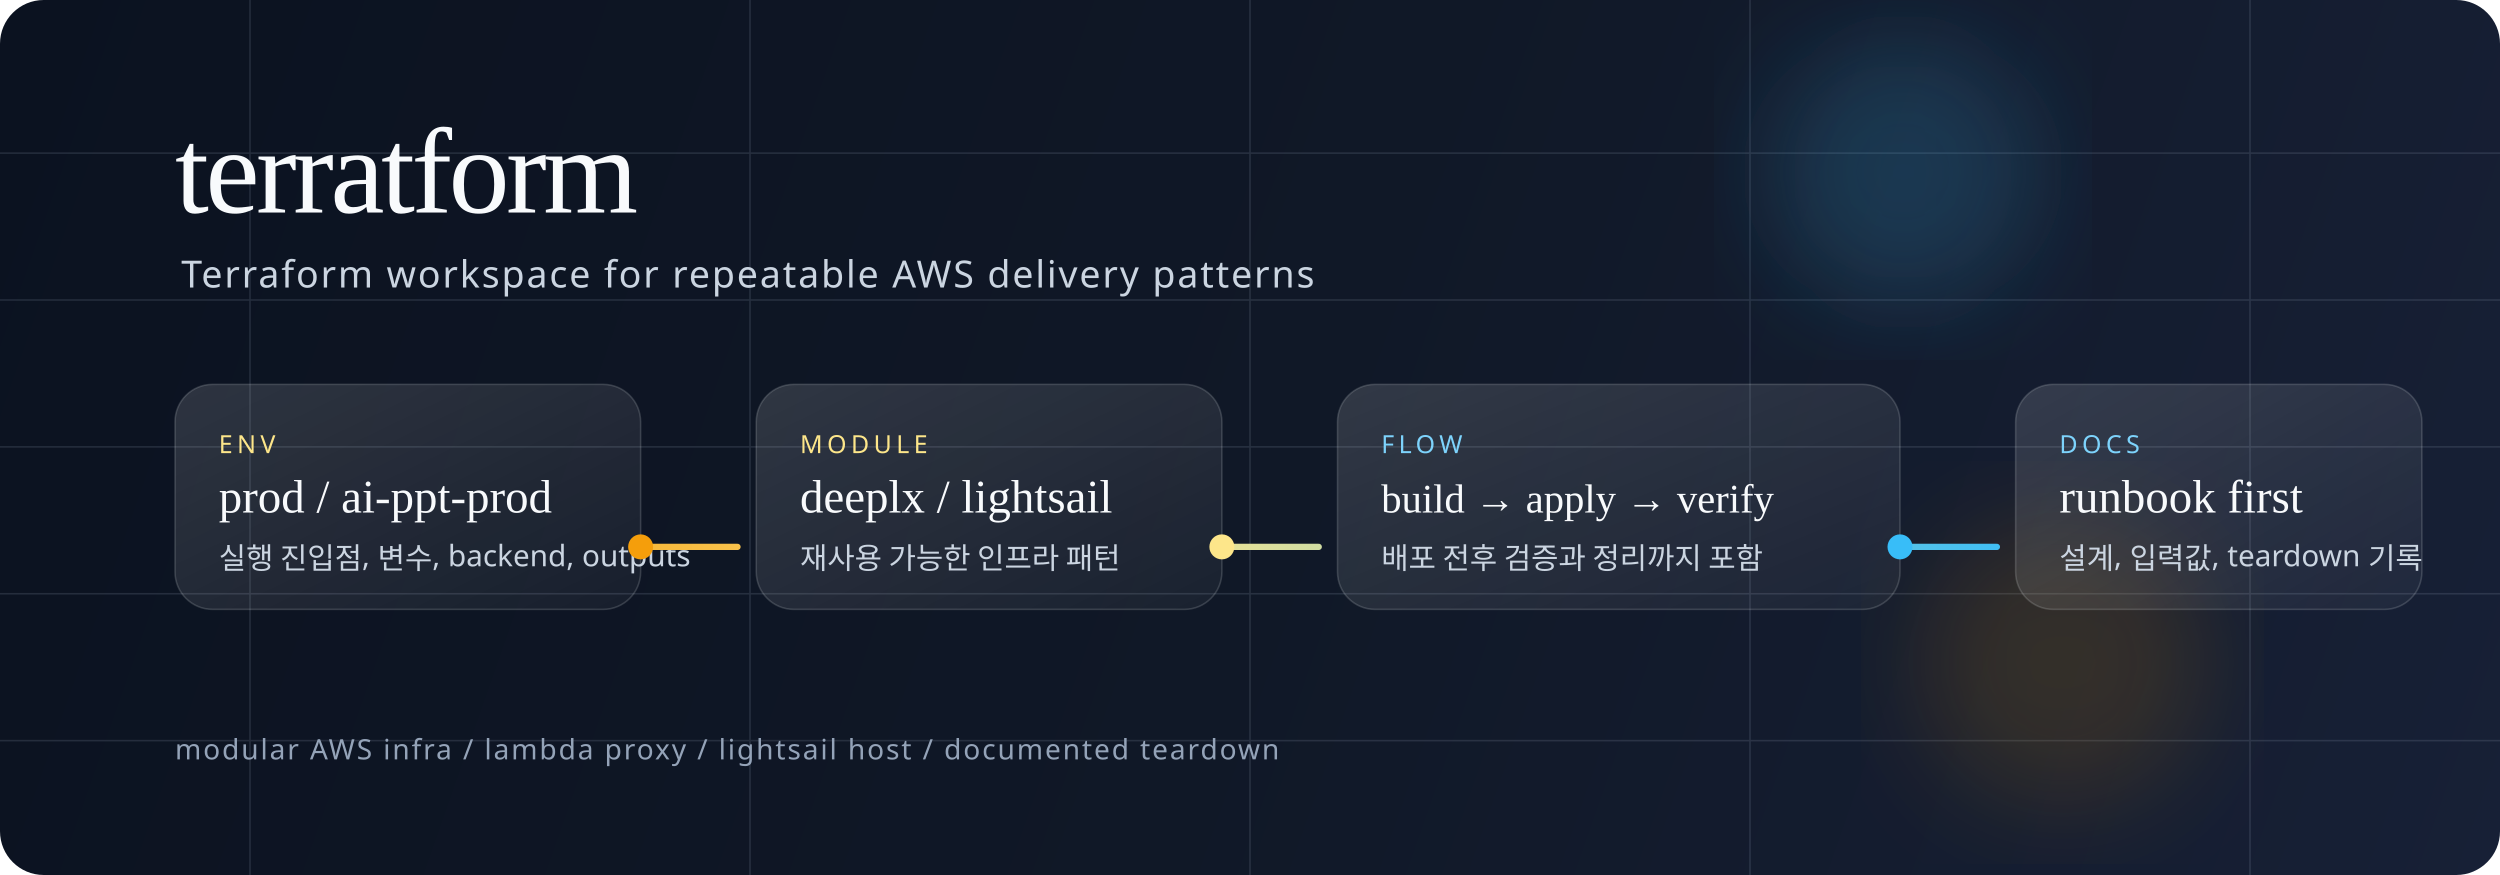
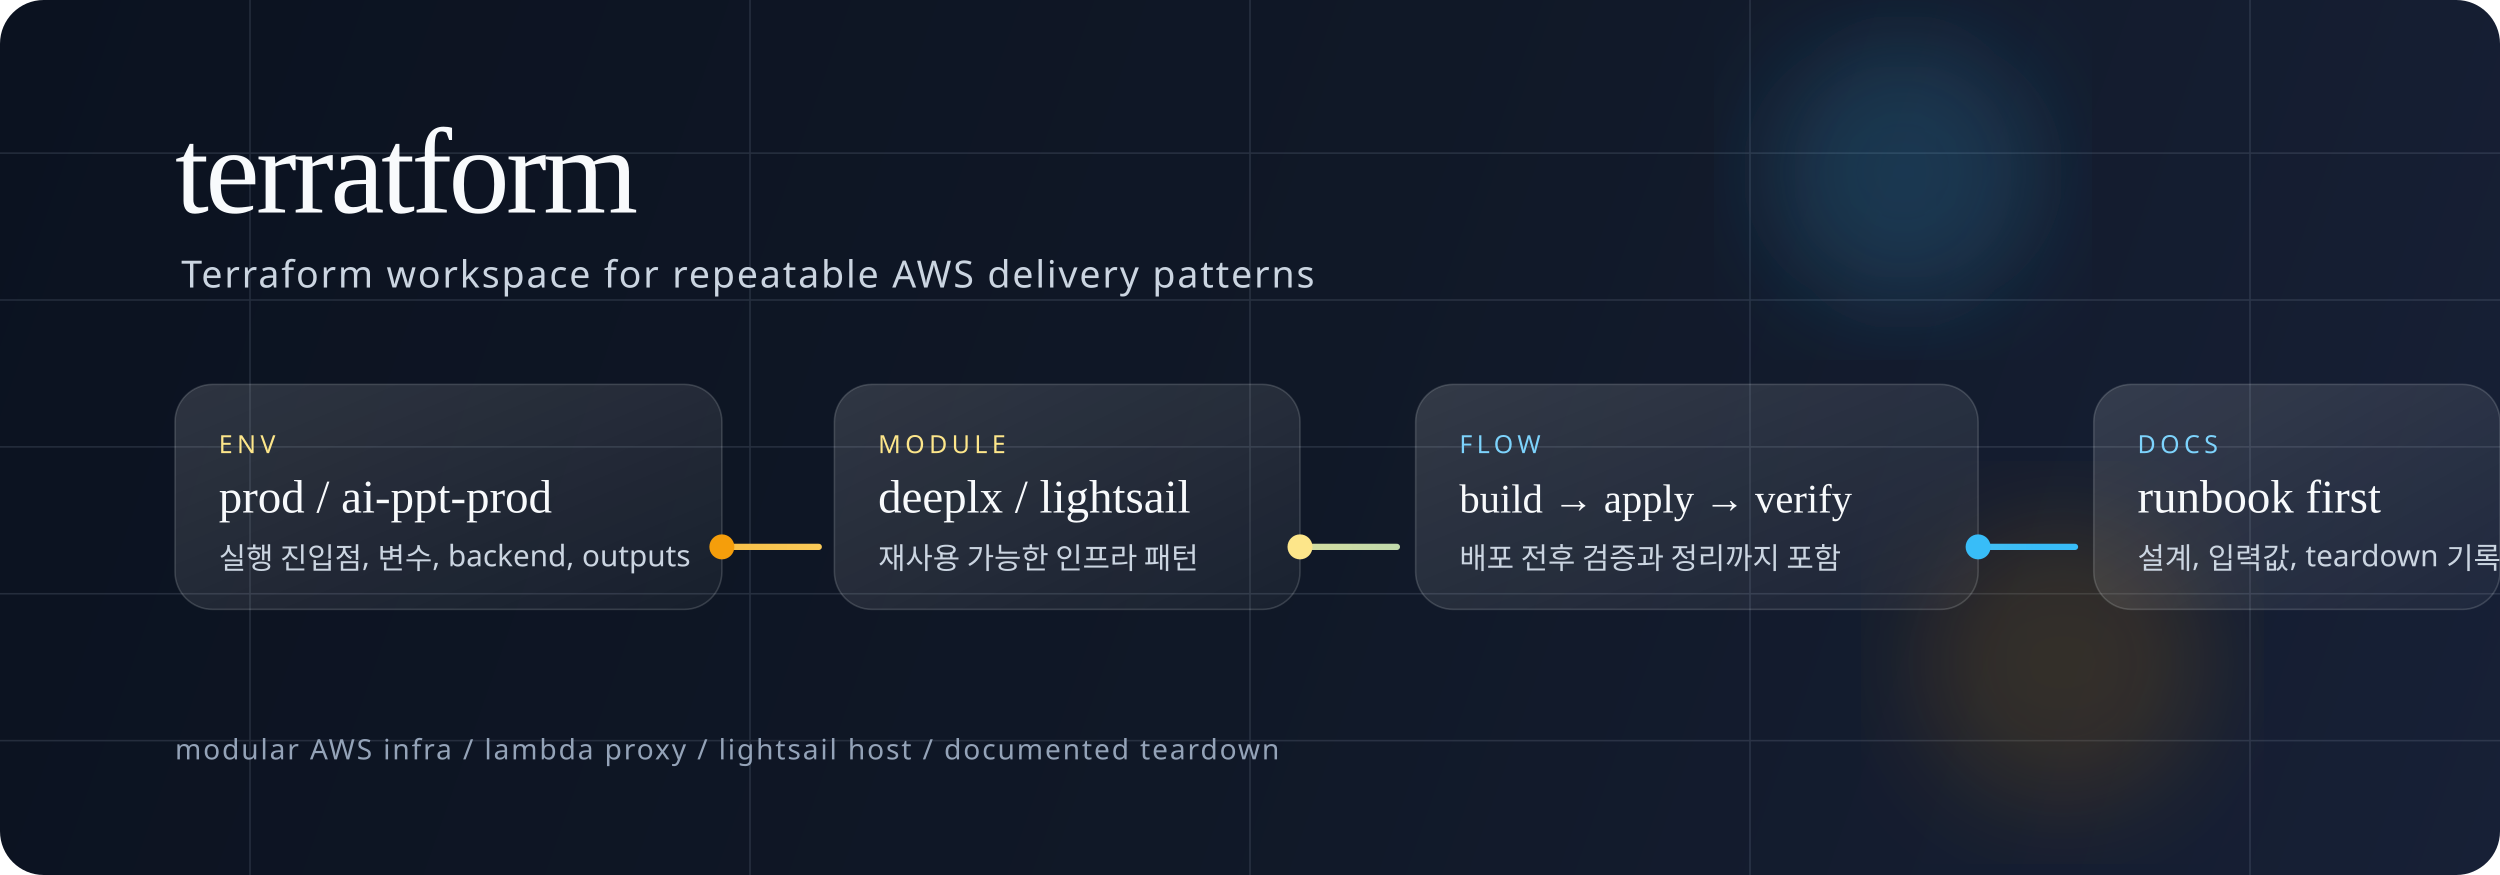
<svg xmlns="http://www.w3.org/2000/svg" width="1600" height="560" viewBox="0 0 1600 560" fill="none">
  <defs>
    <linearGradient id="bg" x1="0" y1="0" x2="1600" y2="560" gradientUnits="userSpaceOnUse">
      <stop offset="0" stop-color="#0B1220" />
      <stop offset="0.52" stop-color="#101827" />
      <stop offset="1" stop-color="#172036" />
    </linearGradient>
    <linearGradient id="line" x1="232" y1="212" x2="1304" y2="212" gradientUnits="userSpaceOnUse">
      <stop stop-color="#F59E0B" />
      <stop offset="0.45" stop-color="#FDE68A" />
      <stop offset="1" stop-color="#38BDF8" />
    </linearGradient>
    <linearGradient id="card" x1="0" y1="0" x2="1" y2="1">
      <stop stop-color="#FFFFFF" stop-opacity="0.14" />
      <stop offset="1" stop-color="#FFFFFF" stop-opacity="0.04" />
    </linearGradient>
    <filter id="blur" x="-20%" y="-20%" width="140%" height="140%">
      <feGaussianBlur stdDeviation="34" />
    </filter>
  </defs>
  <rect width="1600" height="560" rx="28" fill="url(#bg)" />
  <g opacity="0.18">
    <path d="M0 98H1600" stroke="#94A3B8" stroke-width="1" />
    <path d="M0 192H1600" stroke="#94A3B8" stroke-width="1" />
    <path d="M0 286H1600" stroke="#94A3B8" stroke-width="1" />
    <path d="M0 380H1600" stroke="#94A3B8" stroke-width="1" />
    <path d="M0 474H1600" stroke="#94A3B8" stroke-width="1" />
    <path d="M160 0V560" stroke="#94A3B8" stroke-width="1" />
    <path d="M480 0V560" stroke="#94A3B8" stroke-width="1" />
    <path d="M800 0V560" stroke="#94A3B8" stroke-width="1" />
    <path d="M1120 0V560" stroke="#94A3B8" stroke-width="1" />
    <path d="M1440 0V560" stroke="#94A3B8" stroke-width="1" />
  </g>
  <circle cx="1218" cy="110" r="86" fill="#38BDF8" fill-opacity="0.18" filter="url(#blur)" />
  <circle cx="1320" cy="424" r="92" fill="#F59E0B" fill-opacity="0.14" filter="url(#blur)" />
  <text x="112" y="136" fill="#F8FAFC" font-family="Georgia, 'Times New Roman', serif" font-size="78" letter-spacing="-2.2">terratform</text>
  <text x="116" y="184" fill="#CBD5E1" font-family="'Trebuchet MS', 'Segoe UI', sans-serif" font-size="24" letter-spacing="1.2">Terraform workspace for repeatable AWS delivery patterns</text>
  <g transform="translate(112 246)">
-     <rect width="298" height="144" rx="24" fill="url(#card)" stroke="#F8FAFC" stroke-opacity="0.16" />
+     <rect width="350" height="144" rx="24" fill="url(#card)" stroke="#F8FAFC" stroke-opacity="0.16" />
    <text x="28" y="44" fill="#FDE68A" font-family="'Trebuchet MS', 'Segoe UI', sans-serif" font-size="16" letter-spacing="2.8">ENV</text>
    <text x="28" y="82" fill="#F8FAFC" font-family="Georgia, 'Times New Roman', serif" font-size="30">prod / ai-ppt-prod</text>
    <text x="28" y="118" fill="#CBD5E1" font-family="'Trebuchet MS', 'Segoe UI', sans-serif" font-size="19">실행 진입점, 변수, backend, outputs</text>
  </g>
-   <g transform="translate(484 246)">
+   <g transform="translate(534 246)">
    <rect width="298" height="144" rx="24" fill="url(#card)" stroke="#F8FAFC" stroke-opacity="0.16" />
    <text x="28" y="44" fill="#FDE68A" font-family="'Trebuchet MS', 'Segoe UI', sans-serif" font-size="16" letter-spacing="2.8">MODULE</text>
    <text x="28" y="82" fill="#F8FAFC" font-family="Georgia, 'Times New Roman', serif" font-size="30">deeplx / lightsail</text>
    <text x="28" y="118" fill="#CBD5E1" font-family="'Trebuchet MS', 'Segoe UI', sans-serif" font-size="19">재사용 가능한 인프라 패턴</text>
  </g>
-   <g transform="translate(856 246)">
+   <g transform="translate(906 246)">
    <rect width="360" height="144" rx="24" fill="url(#card)" stroke="#F8FAFC" stroke-opacity="0.16" />
    <text x="28" y="44" fill="#7DD3FC" font-family="'Trebuchet MS', 'Segoe UI', sans-serif" font-size="16" letter-spacing="2.8">FLOW</text>
    <text x="28" y="82" fill="#F8FAFC" font-family="Georgia, 'Times New Roman', serif" font-size="26">build → apply → verify</text>
    <text x="28" y="118" fill="#CBD5E1" font-family="'Trebuchet MS', 'Segoe UI', sans-serif" font-size="19">배포 전후 검증과 정리까지 포함</text>
  </g>
-   <g transform="translate(1290 246)">
+   <g transform="translate(1340 246)">
    <rect width="260" height="144" rx="24" fill="url(#card)" stroke="#F8FAFC" stroke-opacity="0.16" />
    <text x="28" y="44" fill="#7DD3FC" font-family="'Trebuchet MS', 'Segoe UI', sans-serif" font-size="16" letter-spacing="2.8">DOCS</text>
    <text x="28" y="82" fill="#F8FAFC" font-family="Georgia, 'Times New Roman', serif" font-size="30">runbook first</text>
    <text x="28" y="118" fill="#CBD5E1" font-family="'Trebuchet MS', 'Segoe UI', sans-serif" font-size="19">설계, 입력값, teardown 기록</text>
  </g>
-   <path d="M410 350H472" stroke="url(#line)" stroke-width="4" stroke-linecap="round" />
-   <path d="M782 350H844" stroke="url(#line)" stroke-width="4" stroke-linecap="round" />
-   <path d="M1216 350H1278" stroke="url(#line)" stroke-width="4" stroke-linecap="round" />
-   <circle cx="410" cy="350" r="8" fill="#F59E0B" />
-   <circle cx="782" cy="350" r="8" fill="#FDE68A" />
-   <circle cx="1216" cy="350" r="8" fill="#38BDF8" />
+   <path d="M462 350H524" stroke="url(#line)" stroke-width="4" stroke-linecap="round" />
+   <path d="M832 350H894" stroke="url(#line)" stroke-width="4" stroke-linecap="round" />
+   <path d="M1266 350H1328" stroke="url(#line)" stroke-width="4" stroke-linecap="round" />
+   <circle cx="462" cy="350" r="8" fill="#F59E0B" />
+   <circle cx="832" cy="350" r="8" fill="#FDE68A" />
+   <circle cx="1266" cy="350" r="8" fill="#38BDF8" />
  <text x="112" y="486" fill="#94A3B8" font-family="'Trebuchet MS', 'Segoe UI', sans-serif" font-size="18" letter-spacing="1.2">modular AWS infra / lambda proxy / lightsail host / documented teardown</text>
</svg>
